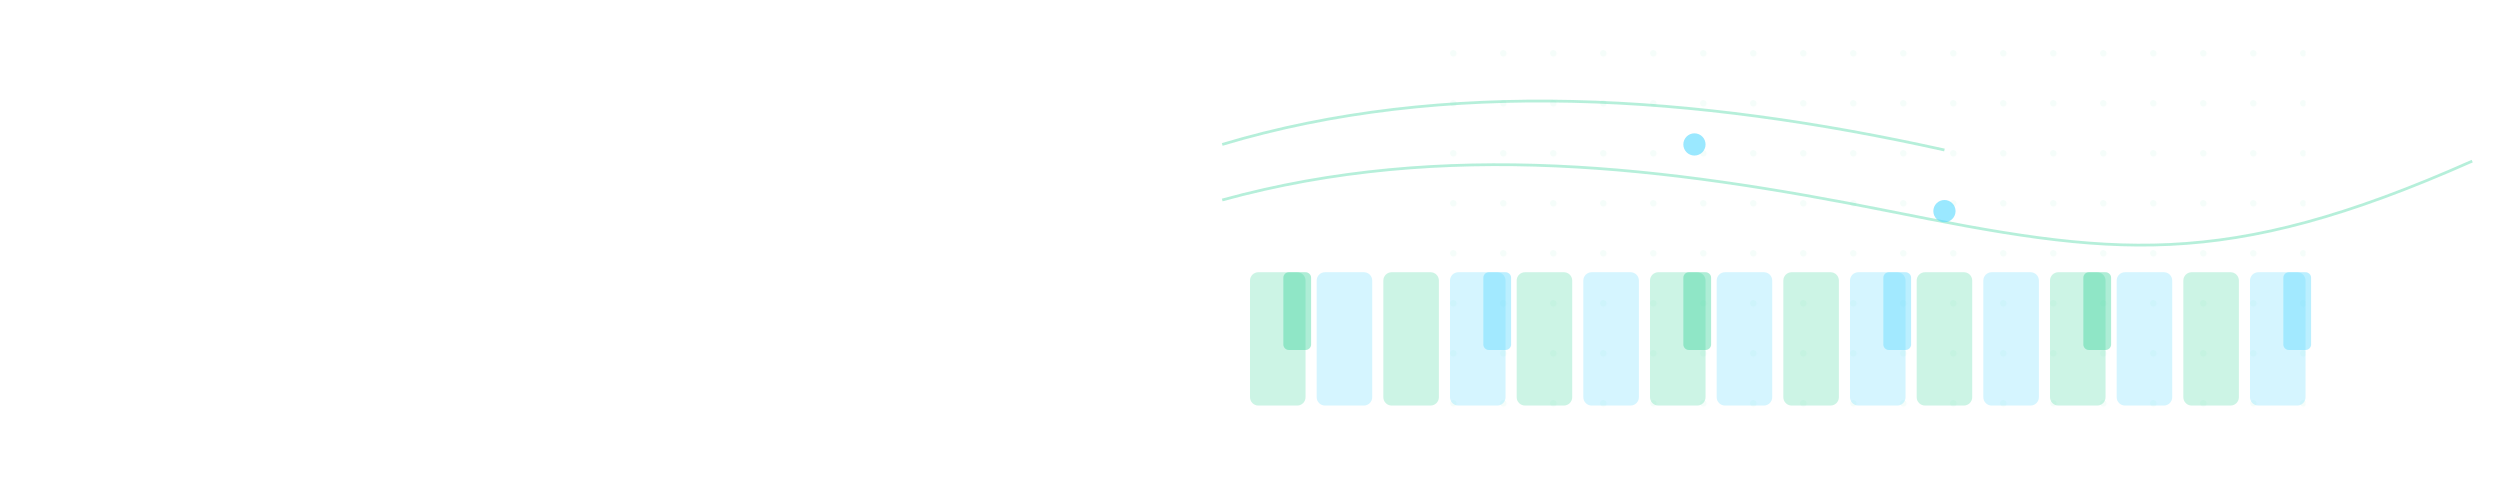
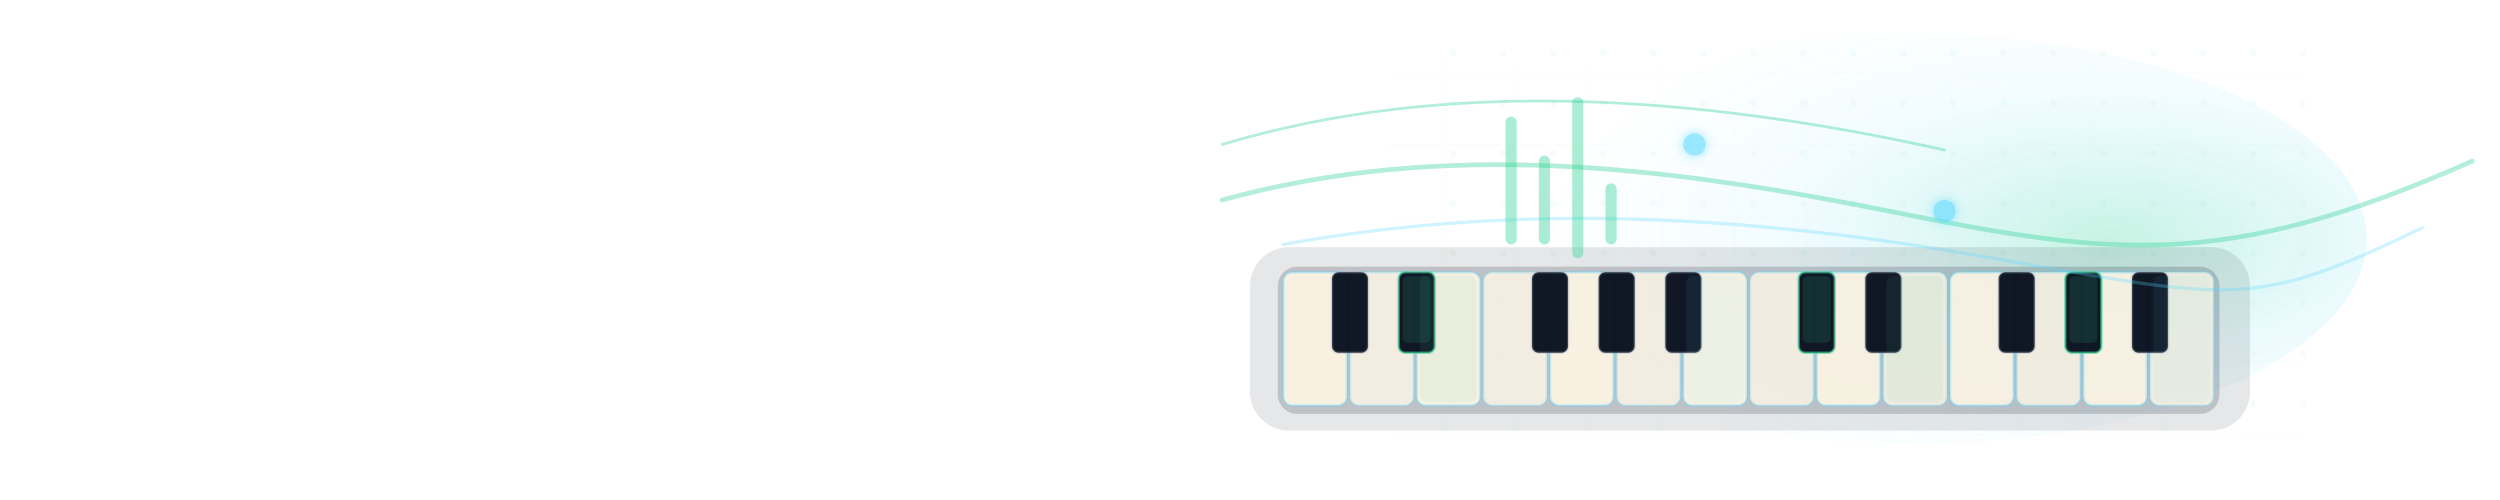
<svg xmlns="http://www.w3.org/2000/svg" viewBox="0 0 900 180" preserveAspectRatio="xMaxYMid meet" role="img" aria-labelledby="title desc">
  <defs>
    <linearGradient id="fade" x1="0" x2="1">
      <stop offset="0%" stop-color="#56D8FF" stop-opacity="0" />
      <stop offset="34%" stop-color="#56D8FF" stop-opacity=".07" />
      <stop offset="100%" stop-color="#34D399" stop-opacity=".22" />
    </linearGradient>
    <radialGradient id="glow" cx="72%" cy="50%" r="62%">
      <stop offset="0%" stop-color="#34D399" stop-opacity=".30" />
      <stop offset="58%" stop-color="#56D8FF" stop-opacity=".08" />
      <stop offset="100%" stop-color="#56D8FF" stop-opacity="0" />
    </radialGradient>
    <filter id="softGlow" x="-20%" y="-40%" width="140%" height="180%">
      <feGaussianBlur stdDeviation="2.1" result="blur" />
      <feMerge>
        <feMergeNode in="blur" />
        <feMergeNode in="SourceGraphic" />
      </feMerge>
    </filter>
    <pattern id="dots" width="18" height="18" patternUnits="userSpaceOnUse">
      <circle cx="1.2" cy="1.2" r="1.2" fill="#34D399" opacity=".25" />
    </pattern>
    <pattern id="grid" width="26" height="26" patternUnits="userSpaceOnUse">
      <path d="M26 0H0V26" fill="none" stroke="#34D399" stroke-opacity=".11" stroke-width="1" />
    </pattern>
  </defs>
  <g opacity=".18">
    <rect x="520" y="18" width="310" height="144" fill="url(#dots)" />
  </g>
-   <rect x="450" y="98" width="20" height="48" rx="3" fill="#34D399" opacity=".25" />
-   <rect x="462" y="98" width="10" height="28" rx="2" fill="#34D399" opacity=".40" />
-   <rect x="474" y="98" width="20" height="48" rx="3" fill="#56D8FF" opacity=".25" />
-   <rect x="498" y="98" width="20" height="48" rx="3" fill="#34D399" opacity=".25" />
-   <rect x="522" y="98" width="20" height="48" rx="3" fill="#56D8FF" opacity=".25" />
-   <rect x="534" y="98" width="10" height="28" rx="2" fill="#56D8FF" opacity=".40" />
-   <rect x="546" y="98" width="20" height="48" rx="3" fill="#34D399" opacity=".25" />
-   <rect x="570" y="98" width="20" height="48" rx="3" fill="#56D8FF" opacity=".25" />
-   <rect x="594" y="98" width="20" height="48" rx="3" fill="#34D399" opacity=".25" />
-   <rect x="606" y="98" width="10" height="28" rx="2" fill="#34D399" opacity=".40" />
-   <rect x="618" y="98" width="20" height="48" rx="3" fill="#56D8FF" opacity=".25" />
-   <rect x="642" y="98" width="20" height="48" rx="3" fill="#34D399" opacity=".25" />
-   <rect x="666" y="98" width="20" height="48" rx="3" fill="#56D8FF" opacity=".25" />
-   <rect x="678" y="98" width="10" height="28" rx="2" fill="#56D8FF" opacity=".40" />
-   <rect x="690" y="98" width="20" height="48" rx="3" fill="#34D399" opacity=".25" />
-   <rect x="714" y="98" width="20" height="48" rx="3" fill="#56D8FF" opacity=".25" />
-   <rect x="738" y="98" width="20" height="48" rx="3" fill="#34D399" opacity=".25" />
-   <rect x="750" y="98" width="10" height="28" rx="2" fill="#34D399" opacity=".40" />
-   <rect x="762" y="98" width="20" height="48" rx="3" fill="#56D8FF" opacity=".25" />
-   <rect x="786" y="98" width="20" height="48" rx="3" fill="#34D399" opacity=".25" />
-   <rect x="810" y="98" width="20" height="48" rx="3" fill="#56D8FF" opacity=".25" />
-   <rect x="822" y="98" width="10" height="28" rx="2" fill="#56D8FF" opacity=".40" />
-   <g stroke="#34D399" fill="none" opacity=".36">
-     <path d="M440 72C520 50 600 60 680 76S800 98 890 58" />
-     <path d="M440 52C520 28 610 34 700 54" />
+   <rect x="500" y="22" width="330" height="136" fill="url(#grid)" opacity=".16" />
+   <ellipse cx="686" cy="86" rx="166" ry="74" fill="url(#glow)" opacity=".92" />
+   <rect x="450" y="89" width="360" height="66" rx="14" fill="#020617" opacity=".10" />
+   <rect x="460" y="96" width="339" height="53" rx="7" fill="#0F172A" opacity=".18" />
+   <rect x="462.0" y="98" width="22.9" height="48" rx="3.2" fill="#FFF7E6" fill-opacity="0.88" stroke="#56D8FF" stroke-opacity="0.34" stroke-width="0.9" />
+   <rect x="486.0" y="98" width="22.9" height="48" rx="3.2" fill="#FFF7E6" fill-opacity="0.8" stroke="#56D8FF" stroke-opacity="0.24" stroke-width="0.9" />
+   <rect x="510.0" y="98" width="22.9" height="48" rx="3.2" fill="#FFF7E6" fill-opacity="0.88" stroke="#56D8FF" stroke-opacity="0.34" stroke-width="0.9" />
+   <rect x="534.0" y="98" width="22.9" height="48" rx="3.2" fill="#FFF7E6" fill-opacity="0.8" stroke="#56D8FF" stroke-opacity="0.24" stroke-width="0.9" />
+   <rect x="558.0" y="98" width="22.9" height="48" rx="3.2" fill="#FFF7E6" fill-opacity="0.88" stroke="#56D8FF" stroke-opacity="0.34" stroke-width="0.9" />
+   <rect x="582.0" y="98" width="22.9" height="48" rx="3.2" fill="#FFF7E6" fill-opacity="0.8" stroke="#56D8FF" stroke-opacity="0.24" stroke-width="0.9" />
+   <rect x="606.0" y="98" width="22.9" height="48" rx="3.2" fill="#FFF7E6" fill-opacity="0.88" stroke="#56D8FF" stroke-opacity="0.34" stroke-width="0.9" />
+   <rect x="630.0" y="98" width="22.9" height="48" rx="3.2" fill="#FFF7E6" fill-opacity="0.8" stroke="#56D8FF" stroke-opacity="0.24" stroke-width="0.9" />
+   <rect x="654.0" y="98" width="22.9" height="48" rx="3.2" fill="#FFF7E6" fill-opacity="0.88" stroke="#56D8FF" stroke-opacity="0.34" stroke-width="0.9" />
+   <rect x="678.0" y="98" width="22.9" height="48" rx="3.2" fill="#FFF7E6" fill-opacity="0.8" stroke="#56D8FF" stroke-opacity="0.24" stroke-width="0.9" />
+   <rect x="702.0" y="98" width="22.9" height="48" rx="3.2" fill="#FFF7E6" fill-opacity="0.88" stroke="#56D8FF" stroke-opacity="0.34" stroke-width="0.9" />
+   <rect x="726.0" y="98" width="22.9" height="48" rx="3.2" fill="#FFF7E6" fill-opacity="0.8" stroke="#56D8FF" stroke-opacity="0.24" stroke-width="0.9" />
+   <rect x="750.0" y="98" width="22.9" height="48" rx="3.2" fill="#FFF7E6" fill-opacity="0.88" stroke="#56D8FF" stroke-opacity="0.34" stroke-width="0.9" />
+   <rect x="774.0" y="98" width="22.9" height="48" rx="3.2" fill="#FFF7E6" fill-opacity="0.8" stroke="#56D8FF" stroke-opacity="0.24" stroke-width="0.9" />
+   <rect x="479.5" y="98" width="13" height="29" rx="2.4" fill="#0B1220" fill-opacity=".97" stroke="#94A3B8" stroke-opacity="0.28" stroke-width="0.9" />
+   <rect x="503.5" y="98" width="13" height="29" rx="2.4" fill="#0B1220" fill-opacity=".97" stroke="#34D399" stroke-opacity="0.58" stroke-width="0.9" />
+   <rect x="505.0" y="99.4" width="10.0" height="24.0" rx="1.8" fill="#34D399" fill-opacity=".13" />
+   <rect x="551.5" y="98" width="13" height="29" rx="2.4" fill="#0B1220" fill-opacity=".97" stroke="#94A3B8" stroke-opacity="0.28" stroke-width="0.9" />
+   <rect x="575.5" y="98" width="13" height="29" rx="2.4" fill="#0B1220" fill-opacity=".97" stroke="#94A3B8" stroke-opacity="0.28" stroke-width="0.9" />
+   <rect x="599.5" y="98" width="13" height="29" rx="2.4" fill="#0B1220" fill-opacity=".97" stroke="#94A3B8" stroke-opacity="0.28" stroke-width="0.9" />
+   <rect x="647.5" y="98" width="13" height="29" rx="2.4" fill="#0B1220" fill-opacity=".97" stroke="#34D399" stroke-opacity="0.58" stroke-width="0.9" />
+   <rect x="649.0" y="99.4" width="10.0" height="24.0" rx="1.8" fill="#34D399" fill-opacity=".13" />
+   <rect x="671.5" y="98" width="13" height="29" rx="2.4" fill="#0B1220" fill-opacity=".97" stroke="#94A3B8" stroke-opacity="0.28" stroke-width="0.9" />
+   <rect x="719.5" y="98" width="13" height="29" rx="2.4" fill="#0B1220" fill-opacity=".97" stroke="#94A3B8" stroke-opacity="0.28" stroke-width="0.9" />
+   <rect x="743.5" y="98" width="13" height="29" rx="2.4" fill="#0B1220" fill-opacity=".97" stroke="#34D399" stroke-opacity="0.58" stroke-width="0.9" />
+   <rect x="745.0" y="99.4" width="10.0" height="24.0" rx="1.8" fill="#34D399" fill-opacity=".13" />
+   <rect x="767.5" y="98" width="13" height="29" rx="2.4" fill="#0B1220" fill-opacity=".97" stroke="#94A3B8" stroke-opacity="0.28" stroke-width="0.9" />
+   <rect x="511.2" y="99.2" width="20.4" height="45.6" rx="2.6" fill="#34D399" fill-opacity=".08" />
+   <rect x="607.2" y="99.2" width="20.4" height="45.6" rx="2.6" fill="#56D8FF" fill-opacity=".07" />
+   <rect x="679.2" y="99.2" width="20.4" height="45.6" rx="2.6" fill="#34D399" fill-opacity=".08" />
+   <rect x="775.2" y="99.2" width="20.4" height="45.6" rx="2.6" fill="#56D8FF" fill-opacity=".07" />
+   <g stroke="#34D399" fill="none" opacity=".38" stroke-linecap="round">
+     <path d="M440 72C520 50 600 60 680 76S800 98 890 58" stroke-width="1.7" />
+     <path d="M440 52C520 28 610 34 700 54" stroke-width="1" />
  </g>
-   <g fill="#56D8FF" opacity=".60">
+   <g stroke="#56D8FF" fill="none" opacity=".28" stroke-linecap="round">
+     <path d="M462 88 C540 74 620 76 712 92 S810 112 872 82" stroke-width="1.2" />
+   </g>
+   <g fill="#56D8FF" opacity=".60" filter="url(#softGlow)">
    <circle cx="610" cy="52" r="4" />
    <circle cx="700" cy="76" r="4" />
  </g>
+   <g fill="#34D399" opacity=".42">
+     <rect x="542" y="42" width="4" height="46" rx="2" />
+     <rect x="554" y="56" width="4" height="32" rx="2" />
+     <rect x="566" y="35" width="4" height="58" rx="2" />
+     <rect x="578" y="66" width="4" height="22" rx="2" />
+   </g>
</svg>
